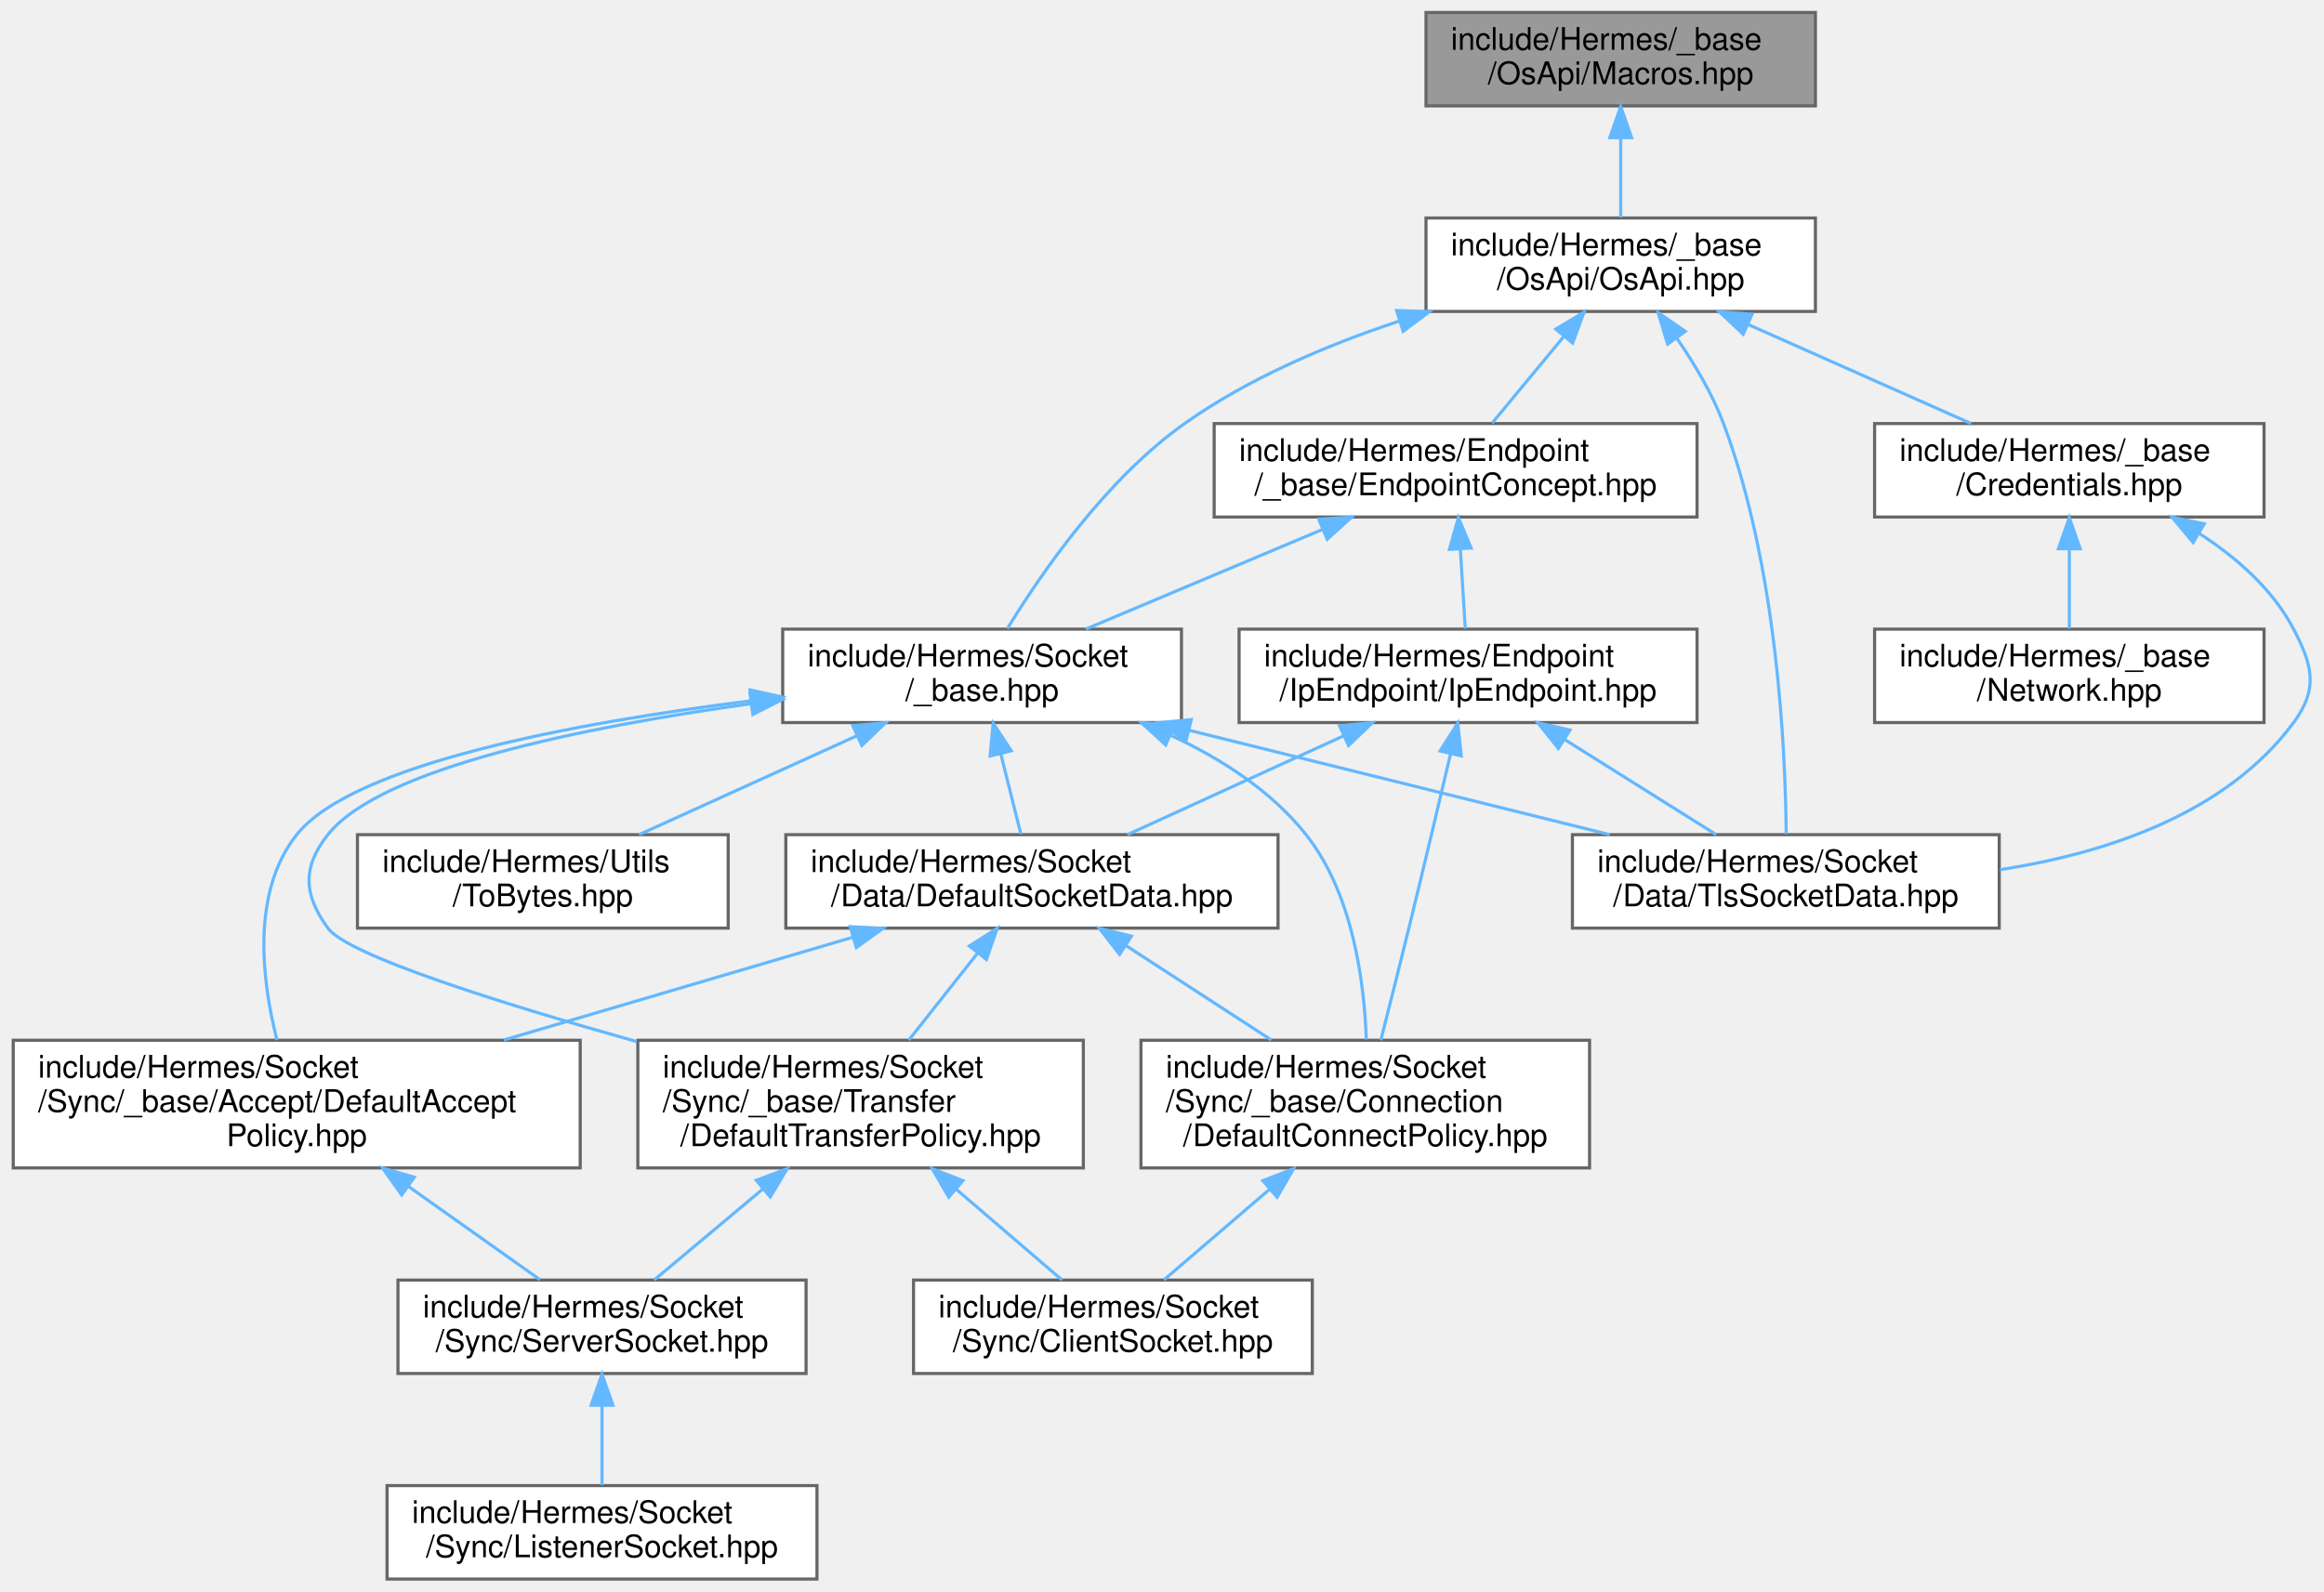
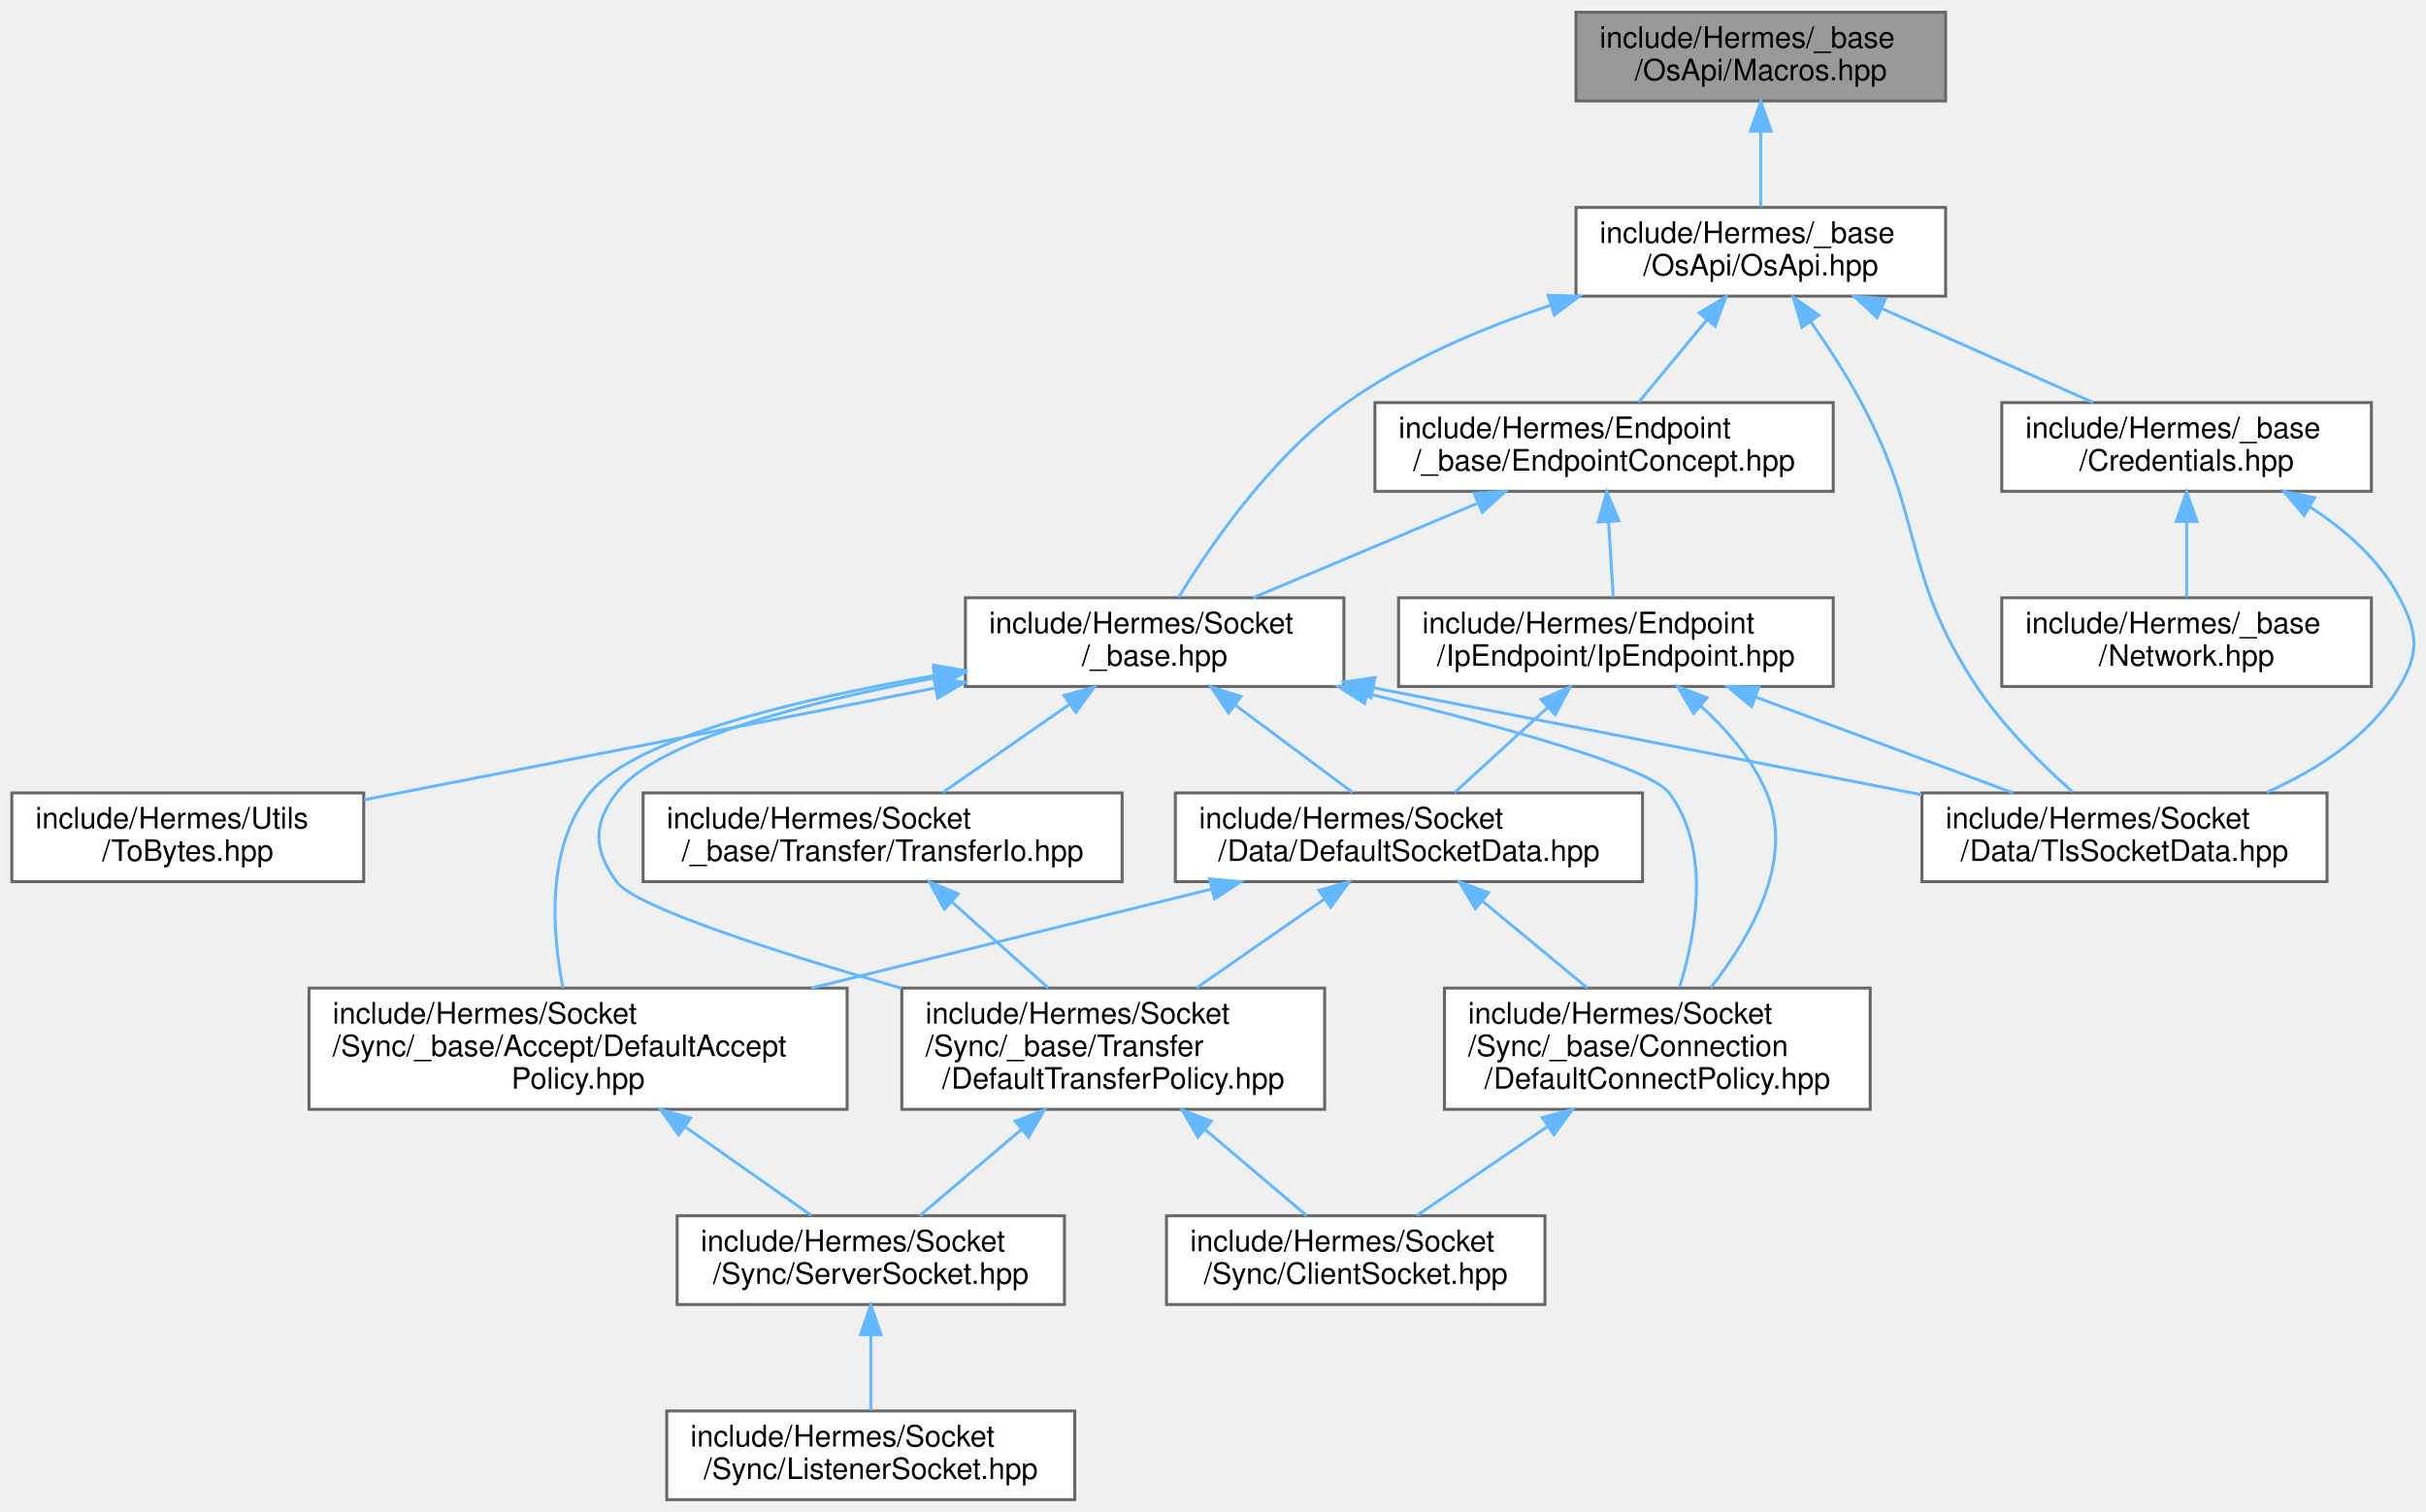
- <svg xmlns="http://www.w3.org/2000/svg" xmlns:xlink="http://www.w3.org/1999/xlink" width="746pt" height="511pt" viewBox="0.00 0.00 745.51 511.00">
+ <svg xmlns="http://www.w3.org/2000/svg" xmlns:xlink="http://www.w3.org/1999/xlink" width="820pt" height="511pt" viewBox="0.00 0.00 820.47 511.00">
  <g id="graph0" class="graph" transform="scale(1 1) rotate(0) translate(4 507)">
    <g id="Node000001" class="node">
      <g id="a_Node000001">
        <a xlink:title=" ">
-           <polygon fill="#999999" stroke="#666666" points="578.5,-503 453.5,-503 453.5,-473 578.5,-473 578.5,-503" />
-           <text text-anchor="start" x="461.5" y="-491" font-family="Helvetica,sans-Serif" font-size="10.00">include/Hermes/_base</text>
-           <text text-anchor="middle" x="516" y="-480" font-family="Helvetica,sans-Serif" font-size="10.00">/OsApi/Macros.hpp</text>
+           <polygon fill="#999999" stroke="#666666" points="654,-503 529,-503 529,-473 654,-473 654,-503" />
+           <text text-anchor="start" x="537" y="-491" font-family="Helvetica,sans-Serif" font-size="10.00">include/Hermes/_base</text>
+           <text text-anchor="middle" x="591.5" y="-480" font-family="Helvetica,sans-Serif" font-size="10.00">/OsApi/Macros.hpp</text>
        </a>
      </g>
    </g>
    <g id="Node000002" class="node">
      <g id="a_Node000002">
        <a xlink:href="_os_api_8hpp.html" target="_top" xlink:title=" ">
-           <polygon fill="white" stroke="#666666" points="578.5,-437 453.5,-437 453.5,-407 578.5,-407 578.5,-437" />
-           <text text-anchor="start" x="461.5" y="-425" font-family="Helvetica,sans-Serif" font-size="10.00">include/Hermes/_base</text>
-           <text text-anchor="middle" x="516" y="-414" font-family="Helvetica,sans-Serif" font-size="10.00">/OsApi/OsApi.hpp</text>
+           <polygon fill="white" stroke="#666666" points="654,-437 529,-437 529,-407 654,-407 654,-437" />
+           <text text-anchor="start" x="537" y="-425" font-family="Helvetica,sans-Serif" font-size="10.00">include/Hermes/_base</text>
+           <text text-anchor="middle" x="591.5" y="-414" font-family="Helvetica,sans-Serif" font-size="10.00">/OsApi/OsApi.hpp</text>
        </a>
      </g>
    </g>
    <g id="edge1_Node000001_Node000002" class="edge">
      <g id="a_edge1_Node000001_Node000002">
        <a xlink:title=" ">
-           <path fill="none" stroke="#63b8ff" d="M516,-462.54C516,-453.96 516,-444.61 516,-437.16" />
-           <polygon fill="#63b8ff" stroke="#63b8ff" points="512.5,-462.8 516,-472.8 519.5,-462.8 512.5,-462.8" />
+           <path fill="none" stroke="#63b8ff" d="M591.5,-462.54C591.5,-453.96 591.5,-444.61 591.5,-437.16" />
+           <polygon fill="#63b8ff" stroke="#63b8ff" points="588,-462.8 591.5,-472.8 595,-462.8 588,-462.8" />
        </a>
      </g>
    </g>
    <g id="Node000003" class="node">
      <g id="a_Node000003">
        <a xlink:href="_endpoint_concept_8hpp.html" target="_top" xlink:title=" ">
-           <polygon fill="white" stroke="#666666" points="540.5,-371 385.5,-371 385.5,-341 540.5,-341 540.5,-371" />
-           <text text-anchor="start" x="393.5" y="-359" font-family="Helvetica,sans-Serif" font-size="10.00">include/Hermes/Endpoint</text>
-           <text text-anchor="middle" x="463" y="-348" font-family="Helvetica,sans-Serif" font-size="10.00">/_base/EndpointConcept.hpp</text>
+           <polygon fill="white" stroke="#666666" points="616,-371 461,-371 461,-341 616,-341 616,-371" />
+           <text text-anchor="start" x="469" y="-359" font-family="Helvetica,sans-Serif" font-size="10.00">include/Hermes/Endpoint</text>
+           <text text-anchor="middle" x="538.5" y="-348" font-family="Helvetica,sans-Serif" font-size="10.00">/_base/EndpointConcept.hpp</text>
        </a>
      </g>
    </g>
    <g id="edge2_Node000002_Node000003" class="edge">
      <g id="a_edge2_Node000002_Node000003">
        <a xlink:title=" ">
-           <path fill="none" stroke="#63b8ff" d="M497.85,-399.09C490.2,-389.85 481.52,-379.36 474.73,-371.16" />
-           <polygon fill="#63b8ff" stroke="#63b8ff" points="495.16,-401.33 504.24,-406.8 500.56,-396.86 495.16,-401.33" />
+           <path fill="none" stroke="#63b8ff" d="M573.35,-399.09C565.7,-389.85 557.02,-379.36 550.23,-371.16" />
+           <polygon fill="#63b8ff" stroke="#63b8ff" points="570.66,-401.33 579.74,-406.8 576.06,-396.86 570.66,-401.33" />
        </a>
      </g>
    </g>
    <g id="Node000012" class="node">
      <g id="a_Node000012">
        <a xlink:href="_tls_socket_data_8hpp.html" target="_top" xlink:title=" ">
-           <polygon fill="white" stroke="#666666" points="637.5,-239 500.5,-239 500.5,-209 637.5,-209 637.5,-239" />
-           <text text-anchor="start" x="508.5" y="-227" font-family="Helvetica,sans-Serif" font-size="10.00">include/Hermes/Socket</text>
-           <text text-anchor="middle" x="569" y="-216" font-family="Helvetica,sans-Serif" font-size="10.00">/Data/TlsSocketData.hpp</text>
-         </a>
-       </g>
-     </g>
-     <g id="edge22_Node000002_Node000012" class="edge">
-       <g id="a_edge22_Node000002_Node000012">
-         <a xlink:title=" ">
-           <path fill="none" stroke="#63b8ff" d="M534.02,-398.38C539.69,-390.18 545.4,-380.58 549,-371 566.29,-325.02 568.9,-265.89 569.12,-239.19" />
-           <polygon fill="#63b8ff" stroke="#63b8ff" points="531.06,-396.5 528,-406.64 536.72,-400.62 531.06,-396.5" />
+           <polygon fill="white" stroke="#666666" points="783,-239 646,-239 646,-209 783,-209 783,-239" />
+           <text text-anchor="start" x="654" y="-227" font-family="Helvetica,sans-Serif" font-size="10.00">include/Hermes/Socket</text>
+           <text text-anchor="middle" x="714.5" y="-216" font-family="Helvetica,sans-Serif" font-size="10.00">/Data/TlsSocketData.hpp</text>
+         </a>
+       </g>
+     </g>
+     <g id="edge24_Node000002_Node000012" class="edge">
+       <g id="a_edge24_Node000002_Node000012">
+         <a xlink:title=" ">
+           <path fill="none" stroke="#63b8ff" d="M608.31,-398.47C614.16,-390.09 620.5,-380.34 625.5,-371 647.24,-330.4 639.04,-313.38 664.5,-275 673.46,-261.5 686.47,-248.62 696.98,-239.32" />
+           <polygon fill="#63b8ff" stroke="#63b8ff" points="605.44,-396.47 602.47,-406.64 611.13,-400.54 605.44,-396.47" />
        </a>
      </g>
    </g>
    <g id="Node000013" class="node">
      <g id="a_Node000013">
        <a xlink:href="__base_8hpp.html" target="_top" xlink:title=" ">
-           <polygon fill="white" stroke="#666666" points="375,-305 247,-305 247,-275 375,-275 375,-305" />
-           <text text-anchor="start" x="255" y="-293" font-family="Helvetica,sans-Serif" font-size="10.00">include/Hermes/Socket</text>
-           <text text-anchor="middle" x="311" y="-282" font-family="Helvetica,sans-Serif" font-size="10.00">/_base.hpp</text>
-         </a>
-       </g>
-     </g>
-     <g id="edge23_Node000002_Node000013" class="edge">
-       <g id="a_edge23_Node000002_Node000013">
-         <a xlink:title=" ">
-           <path fill="none" stroke="#63b8ff" d="M444.81,-403.86C421.55,-396.17 396.46,-385.48 376,-371 350.73,-353.12 329.93,-322.87 319.1,-305.14" />
-           <polygon fill="#63b8ff" stroke="#63b8ff" points="444.06,-407.29 454.65,-406.97 446.17,-400.62 444.06,-407.29" />
-         </a>
-       </g>
-     </g>
-     <g id="Node000015" class="node">
-       <g id="a_Node000015">
+           <polygon fill="white" stroke="#666666" points="450.5,-305 322.5,-305 322.5,-275 450.5,-275 450.5,-305" />
+           <text text-anchor="start" x="330.5" y="-293" font-family="Helvetica,sans-Serif" font-size="10.00">include/Hermes/Socket</text>
+           <text text-anchor="middle" x="386.5" y="-282" font-family="Helvetica,sans-Serif" font-size="10.00">/_base.hpp</text>
+         </a>
+       </g>
+     </g>
+     <g id="edge25_Node000002_Node000013" class="edge">
+       <g id="a_edge25_Node000002_Node000013">
+         <a xlink:title=" ">
+           <path fill="none" stroke="#63b8ff" d="M520.31,-403.86C497.05,-396.17 471.96,-385.48 451.5,-371 426.23,-353.12 405.43,-322.87 394.6,-305.14" />
+           <polygon fill="#63b8ff" stroke="#63b8ff" points="519.56,-407.29 530.15,-406.97 521.67,-400.62 519.56,-407.29" />
+         </a>
+       </g>
+     </g>
+     <g id="Node000016" class="node">
+       <g id="a_Node000016">
        <a xlink:href="_credentials_8hpp.html" target="_top" xlink:title=" ">
-           <polygon fill="white" stroke="#666666" points="722.5,-371 597.5,-371 597.5,-341 722.5,-341 722.5,-371" />
-           <text text-anchor="start" x="605.5" y="-359" font-family="Helvetica,sans-Serif" font-size="10.00">include/Hermes/_base</text>
-           <text text-anchor="middle" x="660" y="-348" font-family="Helvetica,sans-Serif" font-size="10.00">/Credentials.hpp</text>
-         </a>
-       </g>
-     </g>
-     <g id="edge24_Node000002_Node000015" class="edge">
-       <g id="a_edge24_Node000002_Node000015">
-         <a xlink:title=" ">
-           <path fill="none" stroke="#63b8ff" d="M556.99,-402.78C579.69,-392.69 607.48,-380.34 628.47,-371.01" />
-           <polygon fill="#63b8ff" stroke="#63b8ff" points="555.32,-399.7 547.6,-406.95 558.16,-406.09 555.32,-399.7" />
+           <polygon fill="white" stroke="#666666" points="798,-371 673,-371 673,-341 798,-341 798,-371" />
+           <text text-anchor="start" x="681" y="-359" font-family="Helvetica,sans-Serif" font-size="10.00">include/Hermes/_base</text>
+           <text text-anchor="middle" x="735.5" y="-348" font-family="Helvetica,sans-Serif" font-size="10.00">/Credentials.hpp</text>
+         </a>
+       </g>
+     </g>
+     <g id="edge26_Node000002_Node000016" class="edge">
+       <g id="a_edge26_Node000002_Node000016">
+         <a xlink:title=" ">
+           <path fill="none" stroke="#63b8ff" d="M632.49,-402.78C655.19,-392.69 682.98,-380.34 703.97,-371.01" />
+           <polygon fill="#63b8ff" stroke="#63b8ff" points="630.82,-399.7 623.1,-406.95 633.66,-406.09 630.82,-399.7" />
        </a>
      </g>
    </g>
    <g id="Node000004" class="node">
      <g id="a_Node000004">
        <a xlink:href="_ip_endpoint_8hpp.html" target="_top" xlink:title=" ">
-           <polygon fill="white" stroke="#666666" points="540.5,-305 393.5,-305 393.5,-275 540.5,-275 540.5,-305" />
-           <text text-anchor="start" x="401.5" y="-293" font-family="Helvetica,sans-Serif" font-size="10.00">include/Hermes/Endpoint</text>
-           <text text-anchor="middle" x="467" y="-282" font-family="Helvetica,sans-Serif" font-size="10.00">/IpEndpoint/IpEndpoint.hpp</text>
+           <polygon fill="white" stroke="#666666" points="616,-305 469,-305 469,-275 616,-275 616,-305" />
+           <text text-anchor="start" x="477" y="-293" font-family="Helvetica,sans-Serif" font-size="10.00">include/Hermes/Endpoint</text>
+           <text text-anchor="middle" x="542.5" y="-282" font-family="Helvetica,sans-Serif" font-size="10.00">/IpEndpoint/IpEndpoint.hpp</text>
        </a>
      </g>
    </g>
    <g id="edge3_Node000003_Node000004" class="edge">
      <g id="a_edge3_Node000003_Node000004">
        <a xlink:title=" ">
-           <path fill="none" stroke="#63b8ff" d="M464.53,-330.54C465.06,-321.96 465.65,-312.61 466.11,-305.16" />
-           <polygon fill="#63b8ff" stroke="#63b8ff" points="461.02,-330.6 463.89,-340.8 468,-331.03 461.02,-330.6" />
+           <path fill="none" stroke="#63b8ff" d="M540.03,-330.54C540.56,-321.96 541.15,-312.61 541.61,-305.16" />
+           <polygon fill="#63b8ff" stroke="#63b8ff" points="536.52,-330.6 539.39,-340.8 543.5,-331.03 536.52,-330.6" />
        </a>
      </g>
    </g>
    <g id="edge15_Node000003_Node000013" class="edge">
      <g id="a_edge15_Node000003_Node000013">
        <a xlink:title=" ">
-           <path fill="none" stroke="#63b8ff" d="M420.38,-337.05C396.3,-326.91 366.64,-314.43 344.28,-305.01" />
-           <polygon fill="#63b8ff" stroke="#63b8ff" points="419.07,-340.3 429.64,-340.95 421.78,-333.85 419.07,-340.3" />
+           <path fill="none" stroke="#63b8ff" d="M495.88,-337.05C471.8,-326.91 442.14,-314.43 419.78,-305.01" />
+           <polygon fill="#63b8ff" stroke="#63b8ff" points="494.57,-340.3 505.14,-340.95 497.28,-333.85 494.57,-340.3" />
        </a>
      </g>
    </g>
    <g id="Node000005" class="node">
      <g id="a_Node000005">
        <a xlink:href="_default_socket_data_8hpp.html" target="_top" xlink:title=" ">
-           <polygon fill="white" stroke="#666666" points="406,-239 248,-239 248,-209 406,-209 406,-239" />
-           <text text-anchor="start" x="256" y="-227" font-family="Helvetica,sans-Serif" font-size="10.00">include/Hermes/Socket</text>
-           <text text-anchor="middle" x="327" y="-216" font-family="Helvetica,sans-Serif" font-size="10.00">/Data/DefaultSocketData.hpp</text>
+           <polygon fill="white" stroke="#666666" points="551.5,-239 393.5,-239 393.5,-209 551.5,-209 551.5,-239" />
+           <text text-anchor="start" x="401.5" y="-227" font-family="Helvetica,sans-Serif" font-size="10.00">include/Hermes/Socket</text>
+           <text text-anchor="middle" x="472.5" y="-216" font-family="Helvetica,sans-Serif" font-size="10.00">/Data/DefaultSocketData.hpp</text>
        </a>
      </g>
    </g>
    <g id="edge4_Node000004_Node000005" class="edge">
      <g id="a_edge4_Node000004_Node000005">
        <a xlink:title=" ">
-           <path fill="none" stroke="#63b8ff" d="M427.15,-270.78C405.08,-260.69 378.06,-248.34 357.65,-239.01" />
-           <polygon fill="#63b8ff" stroke="#63b8ff" points="425.73,-273.98 436.28,-274.95 428.64,-267.61 425.73,-273.98" />
+           <path fill="none" stroke="#63b8ff" d="M519.45,-267.92C509.13,-258.49 497.23,-247.61 487.99,-239.16" />
+           <polygon fill="#63b8ff" stroke="#63b8ff" points="517.22,-270.63 526.96,-274.8 521.95,-265.47 517.22,-270.63" />
        </a>
      </g>
    </g>
    <g id="Node000009" class="node">
      <g id="a_Node000009">
        <a xlink:href="_default_connect_policy_8hpp.html" target="_top" xlink:title=" ">
-           <polygon fill="white" stroke="#666666" points="506,-173 362,-173 362,-132 506,-132 506,-173" />
-           <text text-anchor="start" x="370" y="-161" font-family="Helvetica,sans-Serif" font-size="10.00">include/Hermes/Socket</text>
-           <text text-anchor="start" x="370" y="-150" font-family="Helvetica,sans-Serif" font-size="10.00">/Sync/_base/Connection</text>
-           <text text-anchor="middle" x="434" y="-139" font-family="Helvetica,sans-Serif" font-size="10.00">/DefaultConnectPolicy.hpp</text>
+           <polygon fill="white" stroke="#666666" points="628.5,-173 484.5,-173 484.5,-132 628.5,-132 628.5,-173" />
+           <text text-anchor="start" x="492.5" y="-161" font-family="Helvetica,sans-Serif" font-size="10.00">include/Hermes/Socket</text>
+           <text text-anchor="start" x="492.5" y="-150" font-family="Helvetica,sans-Serif" font-size="10.00">/Sync/_base/Connection</text>
+           <text text-anchor="middle" x="556.5" y="-139" font-family="Helvetica,sans-Serif" font-size="10.00">/DefaultConnectPolicy.hpp</text>
        </a>
      </g>
    </g>
    <g id="edge14_Node000004_Node000009" class="edge">
      <g id="a_edge14_Node000004_Node000009">
        <a xlink:title=" ">
-           <path fill="none" stroke="#63b8ff" d="M461.34,-264.78C457.61,-248.9 452.58,-227.7 448,-209 445.07,-197.03 441.69,-183.64 438.99,-173" />
-           <polygon fill="#63b8ff" stroke="#63b8ff" points="458,-265.89 463.7,-274.82 464.82,-264.29 458,-265.89" />
+           <path fill="none" stroke="#63b8ff" d="M571.15,-268.42C580.04,-260.36 588.75,-250.32 593.5,-239 603.02,-216.33 588.19,-190.44 574.57,-173.14" />
+           <polygon fill="#63b8ff" stroke="#63b8ff" points="568.77,-265.85 563.39,-274.97 573.29,-271.2 568.77,-265.85" />
        </a>
      </g>
    </g>
    <g id="edge13_Node000004_Node000012" class="edge">
      <g id="a_edge13_Node000004_Node000012">
        <a xlink:title=" ">
-           <path fill="none" stroke="#63b8ff" d="M498.21,-269.42C513.86,-259.6 532.46,-247.93 546.67,-239.01" />
-           <polygon fill="#63b8ff" stroke="#63b8ff" points="495.99,-266.68 489.38,-274.95 499.72,-272.6 495.99,-266.68" />
+           <path fill="none" stroke="#63b8ff" d="M589.65,-271.46C617.09,-261.25 651.21,-248.55 676.84,-239.01" />
+           <polygon fill="#63b8ff" stroke="#63b8ff" points="588.4,-268.19 580.25,-274.95 590.84,-274.75 588.4,-268.19" />
        </a>
      </g>
    </g>
    <g id="Node000006" class="node">
      <g id="a_Node000006">
        <a xlink:href="_default_accept_policy_8hpp.html" target="_top" xlink:title=" ">
-           <polygon fill="white" stroke="#666666" points="182,-173 0,-173 0,-132 182,-132 182,-173" />
-           <text text-anchor="start" x="8" y="-161" font-family="Helvetica,sans-Serif" font-size="10.00">include/Hermes/Socket</text>
-           <text text-anchor="start" x="8" y="-150" font-family="Helvetica,sans-Serif" font-size="10.00">/Sync/_base/Accept/DefaultAccept</text>
-           <text text-anchor="middle" x="91" y="-139" font-family="Helvetica,sans-Serif" font-size="10.00">Policy.hpp</text>
+           <polygon fill="white" stroke="#666666" points="282.5,-173 100.5,-173 100.5,-132 282.5,-132 282.5,-173" />
+           <text text-anchor="start" x="108.5" y="-161" font-family="Helvetica,sans-Serif" font-size="10.00">include/Hermes/Socket</text>
+           <text text-anchor="start" x="108.5" y="-150" font-family="Helvetica,sans-Serif" font-size="10.00">/Sync/_base/Accept/DefaultAccept</text>
+           <text text-anchor="middle" x="191.5" y="-139" font-family="Helvetica,sans-Serif" font-size="10.00">Policy.hpp</text>
        </a>
      </g>
    </g>
    <g id="edge5_Node000005_Node000006" class="edge">
      <g id="a_edge5_Node000005_Node000006">
        <a xlink:title=" ">
-           <path fill="none" stroke="#63b8ff" d="M269.51,-206.07C235.67,-196.11 192.75,-183.46 157.47,-173.07" />
-           <polygon fill="#63b8ff" stroke="#63b8ff" points="268.66,-209.47 279.24,-208.94 270.64,-202.75 268.66,-209.47" />
+           <path fill="none" stroke="#63b8ff" d="M405.83,-206.51C365.2,-196.46 313.05,-183.56 270.37,-173.01" />
+           <polygon fill="#63b8ff" stroke="#63b8ff" points="405.09,-209.93 415.64,-208.94 406.77,-203.14 405.09,-209.93" />
        </a>
      </g>
    </g>
    <g id="edge8_Node000005_Node000009" class="edge">
      <g id="a_edge8_Node000005_Node000009">
        <a xlink:title=" ">
-           <path fill="none" stroke="#63b8ff" d="M357.31,-203.31C371.89,-193.84 389.31,-182.53 403.87,-173.07" />
-           <polygon fill="#63b8ff" stroke="#63b8ff" points="355.13,-200.55 348.65,-208.94 358.95,-206.42 355.13,-200.55" />
+           <path fill="none" stroke="#63b8ff" d="M497.27,-202.5C508.51,-193.21 521.74,-182.26 532.84,-173.07" />
+           <polygon fill="#63b8ff" stroke="#63b8ff" points="494.97,-199.86 489.5,-208.94 499.43,-205.26 494.97,-199.86" />
        </a>
      </g>
    </g>
    <g id="Node000011" class="node">
      <g id="a_Node000011">
        <a xlink:href="_default_transfer_policy_8hpp.html" target="_top" xlink:title=" ">
-           <polygon fill="white" stroke="#666666" points="343.5,-173 200.5,-173 200.5,-132 343.5,-132 343.5,-173" />
-           <text text-anchor="start" x="208.5" y="-161" font-family="Helvetica,sans-Serif" font-size="10.00">include/Hermes/Socket</text>
-           <text text-anchor="start" x="208.5" y="-150" font-family="Helvetica,sans-Serif" font-size="10.00">/Sync/_base/Transfer</text>
-           <text text-anchor="middle" x="272" y="-139" font-family="Helvetica,sans-Serif" font-size="10.00">/DefaultTransferPolicy.hpp</text>
+           <polygon fill="white" stroke="#666666" points="444,-173 301,-173 301,-132 444,-132 444,-173" />
+           <text text-anchor="start" x="309" y="-161" font-family="Helvetica,sans-Serif" font-size="10.00">include/Hermes/Socket</text>
+           <text text-anchor="start" x="309" y="-150" font-family="Helvetica,sans-Serif" font-size="10.00">/Sync/_base/Transfer</text>
+           <text text-anchor="middle" x="372.5" y="-139" font-family="Helvetica,sans-Serif" font-size="10.00">/DefaultTransferPolicy.hpp</text>
        </a>
      </g>
    </g>
    <g id="edge10_Node000005_Node000011" class="edge">
      <g id="a_edge10_Node000005_Node000011">
        <a xlink:title=" ">
-           <path fill="none" stroke="#63b8ff" d="M309.48,-200.86C302.42,-191.94 294.34,-181.72 287.49,-173.07" />
-           <polygon fill="#63b8ff" stroke="#63b8ff" points="306.92,-203.27 315.87,-208.94 312.41,-198.92 306.92,-203.27" />
+           <path fill="none" stroke="#63b8ff" d="M443.79,-203.04C430.24,-193.63 414.14,-182.44 400.66,-173.07" />
+           <polygon fill="#63b8ff" stroke="#63b8ff" points="442.05,-206.1 452.26,-208.94 446.05,-200.35 442.05,-206.1" />
        </a>
      </g>
    </g>
    <g id="Node000007" class="node">
      <g id="a_Node000007">
        <a xlink:href="_server_socket_8hpp.html" target="_top" xlink:title=" ">
-           <polygon fill="white" stroke="#666666" points="254.5,-96 123.5,-96 123.5,-66 254.5,-66 254.5,-96" />
-           <text text-anchor="start" x="131.5" y="-84" font-family="Helvetica,sans-Serif" font-size="10.00">include/Hermes/Socket</text>
-           <text text-anchor="middle" x="189" y="-73" font-family="Helvetica,sans-Serif" font-size="10.00">/Sync/ServerSocket.hpp</text>
+           <polygon fill="white" stroke="#666666" points="356,-96 225,-96 225,-66 356,-66 356,-96" />
+           <text text-anchor="start" x="233" y="-84" font-family="Helvetica,sans-Serif" font-size="10.00">include/Hermes/Socket</text>
+           <text text-anchor="middle" x="290.5" y="-73" font-family="Helvetica,sans-Serif" font-size="10.00">/Sync/ServerSocket.hpp</text>
        </a>
      </g>
    </g>
    <g id="edge6_Node000006_Node000007" class="edge">
      <g id="a_edge6_Node000006_Node000007">
        <a xlink:title=" ">
-           <path fill="none" stroke="#63b8ff" d="M126.74,-126.15C141.03,-116.02 156.94,-104.74 169.1,-96.11" />
-           <polygon fill="#63b8ff" stroke="#63b8ff" points="124.69,-123.32 118.56,-131.96 128.74,-129.03 124.69,-123.32" />
+           <path fill="none" stroke="#63b8ff" d="M227.61,-126.15C242.04,-116.02 258.11,-104.74 270.4,-96.11" />
+           <polygon fill="#63b8ff" stroke="#63b8ff" points="225.51,-123.35 219.34,-131.96 229.54,-129.07 225.51,-123.35" />
        </a>
      </g>
    </g>
    <g id="Node000008" class="node">
      <g id="a_Node000008">
        <a xlink:href="_listener_socket_8hpp.html" target="_top" xlink:title=" ">
-           <polygon fill="white" stroke="#666666" points="258,-30 120,-30 120,0 258,0 258,-30" />
-           <text text-anchor="start" x="128" y="-18" font-family="Helvetica,sans-Serif" font-size="10.00">include/Hermes/Socket</text>
-           <text text-anchor="middle" x="189" y="-7" font-family="Helvetica,sans-Serif" font-size="10.00">/Sync/ListenerSocket.hpp</text>
+           <polygon fill="white" stroke="#666666" points="359.5,-30 221.5,-30 221.5,0 359.5,0 359.5,-30" />
+           <text text-anchor="start" x="229.5" y="-18" font-family="Helvetica,sans-Serif" font-size="10.00">include/Hermes/Socket</text>
+           <text text-anchor="middle" x="290.5" y="-7" font-family="Helvetica,sans-Serif" font-size="10.00">/Sync/ListenerSocket.hpp</text>
        </a>
      </g>
    </g>
    <g id="edge7_Node000007_Node000008" class="edge">
      <g id="a_edge7_Node000007_Node000008">
        <a xlink:title=" ">
-           <path fill="none" stroke="#63b8ff" d="M189,-55.54C189,-46.96 189,-37.61 189,-30.16" />
-           <polygon fill="#63b8ff" stroke="#63b8ff" points="185.5,-55.8 189,-65.8 192.5,-55.8 185.5,-55.8" />
+           <path fill="none" stroke="#63b8ff" d="M290.5,-55.54C290.5,-46.96 290.5,-37.61 290.5,-30.16" />
+           <polygon fill="#63b8ff" stroke="#63b8ff" points="287,-55.8 290.5,-65.8 294,-55.8 287,-55.8" />
        </a>
      </g>
    </g>
    <g id="Node000010" class="node">
      <g id="a_Node000010">
        <a xlink:href="_client_socket_8hpp.html" target="_top" xlink:title=" ">
-           <polygon fill="white" stroke="#666666" points="417,-96 289,-96 289,-66 417,-66 417,-96" />
-           <text text-anchor="start" x="297" y="-84" font-family="Helvetica,sans-Serif" font-size="10.00">include/Hermes/Socket</text>
-           <text text-anchor="middle" x="353" y="-73" font-family="Helvetica,sans-Serif" font-size="10.00">/Sync/ClientSocket.hpp</text>
+           <polygon fill="white" stroke="#666666" points="518.5,-96 390.5,-96 390.5,-66 518.5,-66 518.5,-96" />
+           <text text-anchor="start" x="398.5" y="-84" font-family="Helvetica,sans-Serif" font-size="10.00">include/Hermes/Socket</text>
+           <text text-anchor="middle" x="454.5" y="-73" font-family="Helvetica,sans-Serif" font-size="10.00">/Sync/ClientSocket.hpp</text>
        </a>
      </g>
    </g>
    <g id="edge9_Node000009_Node000010" class="edge">
      <g id="a_edge9_Node000009_Node000010">
        <a xlink:title=" ">
-           <path fill="none" stroke="#63b8ff" d="M403.26,-125.12C391.73,-115.23 379.08,-104.38 369.36,-96.04" />
-           <polygon fill="#63b8ff" stroke="#63b8ff" points="401.14,-127.91 411.01,-131.77 405.7,-122.6 401.14,-127.91" />
+           <path fill="none" stroke="#63b8ff" d="M519.3,-126.15C504.43,-116.02 487.87,-104.74 475.21,-96.11" />
+           <polygon fill="#63b8ff" stroke="#63b8ff" points="517.58,-129.22 527.82,-131.96 521.52,-123.43 517.58,-129.22" />
        </a>
      </g>
    </g>
    <g id="edge12_Node000011_Node000007" class="edge">
      <g id="a_edge12_Node000011_Node000007">
        <a xlink:title=" ">
-           <path fill="none" stroke="#63b8ff" d="M240.5,-125.12C228.69,-115.23 215.73,-104.38 205.77,-96.04" />
-           <polygon fill="#63b8ff" stroke="#63b8ff" points="238.52,-128.03 248.44,-131.77 243.02,-122.67 238.52,-128.03" />
+           <path fill="none" stroke="#63b8ff" d="M341.38,-125.12C329.71,-115.23 316.91,-104.38 307.06,-96.04" />
+           <polygon fill="#63b8ff" stroke="#63b8ff" points="339.33,-127.97 349.22,-131.77 343.86,-122.63 339.33,-127.97" />
        </a>
      </g>
    </g>
    <g id="edge11_Node000011_Node000010" class="edge">
      <g id="a_edge11_Node000011_Node000010">
        <a xlink:title=" ">
-           <path fill="none" stroke="#63b8ff" d="M302.74,-125.12C314.27,-115.23 326.92,-104.38 336.64,-96.04" />
-           <polygon fill="#63b8ff" stroke="#63b8ff" points="300.3,-122.6 294.99,-131.77 304.86,-127.91 300.3,-122.6" />
+           <path fill="none" stroke="#63b8ff" d="M403.62,-125.12C415.29,-115.23 428.09,-104.38 437.94,-96.04" />
+           <polygon fill="#63b8ff" stroke="#63b8ff" points="401.14,-122.63 395.78,-131.77 405.67,-127.97 401.14,-122.63" />
        </a>
      </g>
    </g>
    <g id="edge16_Node000013_Node000005" class="edge">
      <g id="a_edge16_Node000013_Node000005">
        <a xlink:title=" ">
-           <path fill="none" stroke="#63b8ff" d="M317.04,-264.83C319.21,-256.17 321.58,-246.7 323.46,-239.16" />
-           <polygon fill="#63b8ff" stroke="#63b8ff" points="313.58,-264.25 314.55,-274.8 320.37,-265.94 313.58,-264.25" />
+           <path fill="none" stroke="#63b8ff" d="M413.71,-268.75C426.64,-259.13 441.79,-247.86 453.47,-239.16" />
+           <polygon fill="#63b8ff" stroke="#63b8ff" points="411.52,-266.02 405.59,-274.8 415.7,-271.63 411.52,-266.02" />
        </a>
      </g>
    </g>
    <g id="edge18_Node000013_Node000006" class="edge">
      <g id="a_edge18_Node000013_Node000006">
        <a xlink:title=" ">
-           <path fill="none" stroke="#63b8ff" d="M236.89,-281.99C180.34,-274.93 109.15,-261.74 91,-239 76.28,-220.55 79.84,-192.04 84.66,-173.08" />
-           <polygon fill="#63b8ff" stroke="#63b8ff" points="236.55,-285.47 246.9,-283.2 237.39,-278.52 236.55,-285.47" />
+           <path fill="none" stroke="#63b8ff" d="M312.31,-278.75C265.23,-270.59 210.45,-257.46 195.5,-239 180.63,-220.64 182.69,-192.1 186.38,-173.12" />
+           <polygon fill="#63b8ff" stroke="#63b8ff" points="311.78,-282.21 322.22,-280.42 312.94,-275.31 311.78,-282.21" />
        </a>
      </g>
    </g>
    <g id="edge19_Node000013_Node000009" class="edge">
      <g id="a_edge19_Node000013_Node000009">
        <a xlink:title=" ">
-           <path fill="none" stroke="#63b8ff" d="M371.64,-270.87C387.81,-263.37 403.86,-253.04 415,-239 429.93,-220.18 433.67,-192.02 434.34,-173.22" />
-           <polygon fill="#63b8ff" stroke="#63b8ff" points="369.94,-267.8 362.14,-274.97 372.71,-274.22 369.94,-267.8" />
+           <path fill="none" stroke="#63b8ff" d="M458.38,-272.64C503.33,-261.68 553.94,-247.71 560.5,-239 574.62,-220.25 569.79,-192.07 564.02,-173.25" />
+           <polygon fill="#63b8ff" stroke="#63b8ff" points="457.49,-269.25 448.59,-275 459.13,-276.06 457.49,-269.25" />
        </a>
      </g>
    </g>
    <g id="edge20_Node000013_Node000011" class="edge">
      <g id="a_edge20_Node000013_Node000011">
        <a xlink:title=" ">
-           <path fill="none" stroke="#63b8ff" d="M236.71,-281.04C183.32,-273.6 117.89,-260.38 101,-239 92.74,-228.54 93.16,-219.79 101,-209 107.31,-200.32 156.17,-184.95 200.06,-172.59" />
-           <polygon fill="#63b8ff" stroke="#63b8ff" points="236.49,-284.54 246.87,-282.4 237.43,-277.6 236.49,-284.54" />
+           <path fill="none" stroke="#63b8ff" d="M312.21,-277.89C267.99,-269.58 217.94,-256.63 204.5,-239 196.42,-228.4 196.69,-219.81 204.5,-209 210.64,-200.5 258,-185.29 300.87,-172.94" />
+           <polygon fill="#63b8ff" stroke="#63b8ff" points="311.66,-281.34 322.12,-279.69 312.91,-274.46 311.66,-281.34" />
        </a>
      </g>
    </g>
    <g id="edge17_Node000013_Node000012" class="edge">
      <g id="a_edge17_Node000013_Node000012">
        <a xlink:title=" ">
-           <path fill="none" stroke="#63b8ff" d="M377.45,-272.52C419.29,-262.14 472.72,-248.88 512.51,-239.01" />
-           <polygon fill="#63b8ff" stroke="#63b8ff" points="376.48,-269.15 367.62,-274.95 378.17,-275.94 376.48,-269.15" />
+           <path fill="none" stroke="#63b8ff" d="M460.65,-274.53C516.2,-263.69 591.65,-248.97 645.83,-238.4" />
+           <polygon fill="#63b8ff" stroke="#63b8ff" points="459.66,-271.16 450.52,-276.51 461.01,-278.03 459.66,-271.16" />
        </a>
      </g>
    </g>
    <g id="Node000014" class="node">
      <g id="a_Node000014">
-         <a xlink:href="_to_bytes_8hpp.html" target="_top" xlink:title=" ">
-           <polygon fill="white" stroke="#666666" points="229.5,-239 110.5,-239 110.5,-209 229.5,-209 229.5,-239" />
-           <text text-anchor="start" x="118.5" y="-227" font-family="Helvetica,sans-Serif" font-size="10.00">include/Hermes/Utils</text>
-           <text text-anchor="middle" x="170" y="-216" font-family="Helvetica,sans-Serif" font-size="10.00">/ToBytes.hpp</text>
+         <a xlink:href="_transfer_io_8hpp.html" target="_top" xlink:title=" ">
+           <polygon fill="white" stroke="#666666" points="375.5,-239 213.5,-239 213.5,-209 375.5,-209 375.5,-239" />
+           <text text-anchor="start" x="221.5" y="-227" font-family="Helvetica,sans-Serif" font-size="10.00">include/Hermes/Socket</text>
+           <text text-anchor="middle" x="294.5" y="-216" font-family="Helvetica,sans-Serif" font-size="10.00">/_base/Transfer/TransferIo.hpp</text>
        </a>
      </g>
    </g>
    <g id="edge21_Node000013_Node000014" class="edge">
      <g id="a_edge21_Node000013_Node000014">
        <a xlink:title=" ">
-           <path fill="none" stroke="#63b8ff" d="M270.87,-270.78C248.64,-260.69 221.43,-248.34 200.87,-239.01" />
-           <polygon fill="#63b8ff" stroke="#63b8ff" points="269.5,-274.01 280.06,-274.95 272.4,-267.63 269.5,-274.01" />
-         </a>
-       </g>
-     </g>
-     <g id="edge25_Node000015_Node000012" class="edge">
-       <g id="a_edge25_Node000015_Node000012">
-         <a xlink:title=" ">
-           <path fill="none" stroke="#63b8ff" d="M701.68,-335.74C713.67,-327.99 725.3,-317.8 732,-305 738.18,-293.19 739.93,-285.72 732,-275 710.36,-245.72 671.88,-233.04 637.75,-227.76" />
-           <polygon fill="#63b8ff" stroke="#63b8ff" points="699.74,-332.82 692.95,-340.95 703.33,-338.82 699.74,-332.82" />
-         </a>
-       </g>
-     </g>
-     <g id="Node000016" class="node">
-       <g id="a_Node000016">
+           <path fill="none" stroke="#63b8ff" d="M357.79,-269.03C343.87,-259.34 327.47,-247.94 314.86,-239.16" />
+           <polygon fill="#63b8ff" stroke="#63b8ff" points="355.87,-271.96 366.08,-274.8 359.87,-266.21 355.87,-271.96" />
+         </a>
+       </g>
+     </g>
+     <g id="Node000015" class="node">
+       <g id="a_Node000015">
+         <a xlink:href="_to_bytes_8hpp.html" target="_top" xlink:title=" ">
+           <polygon fill="white" stroke="#666666" points="119,-239 0,-239 0,-209 119,-209 119,-239" />
+           <text text-anchor="start" x="8" y="-227" font-family="Helvetica,sans-Serif" font-size="10.00">include/Hermes/Utils</text>
+           <text text-anchor="middle" x="59.5" y="-216" font-family="Helvetica,sans-Serif" font-size="10.00">/ToBytes.hpp</text>
+         </a>
+       </g>
+     </g>
+     <g id="edge23_Node000013_Node000015" class="edge">
+       <g id="a_edge23_Node000013_Node000015">
+         <a xlink:title=" ">
+           <path fill="none" stroke="#63b8ff" d="M312.37,-274.49C253.93,-263.05 173.5,-247.31 119.16,-236.68" />
+           <polygon fill="#63b8ff" stroke="#63b8ff" points="311.8,-277.95 322.29,-276.43 313.14,-271.08 311.8,-277.95" />
+         </a>
+       </g>
+     </g>
+     <g id="edge22_Node000014_Node000011" class="edge">
+       <g id="a_edge22_Node000014_Node000011">
+         <a xlink:title=" ">
+           <path fill="none" stroke="#63b8ff" d="M317.81,-202.23C328.18,-192.99 340.32,-182.17 350.53,-173.07" />
+           <polygon fill="#63b8ff" stroke="#63b8ff" points="315.42,-199.67 310.28,-208.94 320.08,-204.9 315.42,-199.67" />
+         </a>
+       </g>
+     </g>
+     <g id="edge27_Node000016_Node000012" class="edge">
+       <g id="a_edge27_Node000016_Node000012">
+         <a xlink:title=" ">
+           <path fill="none" stroke="#63b8ff" d="M777.18,-335.74C789.17,-327.99 800.8,-317.8 807.5,-305 813.68,-293.19 814.34,-286.44 807.5,-275 797.53,-258.32 779.87,-246.88 762.6,-239.2" />
+           <polygon fill="#63b8ff" stroke="#63b8ff" points="775.24,-332.82 768.45,-340.95 778.83,-338.82 775.24,-332.82" />
+         </a>
+       </g>
+     </g>
+     <g id="Node000017" class="node">
+       <g id="a_Node000017">
        <a xlink:href="_network_8hpp.html" target="_top" xlink:title=" ">
-           <polygon fill="white" stroke="#666666" points="722.5,-305 597.5,-305 597.5,-275 722.5,-275 722.5,-305" />
-           <text text-anchor="start" x="605.5" y="-293" font-family="Helvetica,sans-Serif" font-size="10.00">include/Hermes/_base</text>
-           <text text-anchor="middle" x="660" y="-282" font-family="Helvetica,sans-Serif" font-size="10.00">/Network.hpp</text>
-         </a>
-       </g>
-     </g>
-     <g id="edge26_Node000015_Node000016" class="edge">
-       <g id="a_edge26_Node000015_Node000016">
-         <a xlink:title=" ">
-           <path fill="none" stroke="#63b8ff" d="M660,-330.54C660,-321.96 660,-312.61 660,-305.16" />
-           <polygon fill="#63b8ff" stroke="#63b8ff" points="656.5,-330.8 660,-340.8 663.5,-330.8 656.5,-330.8" />
+           <polygon fill="white" stroke="#666666" points="798,-305 673,-305 673,-275 798,-275 798,-305" />
+           <text text-anchor="start" x="681" y="-293" font-family="Helvetica,sans-Serif" font-size="10.00">include/Hermes/_base</text>
+           <text text-anchor="middle" x="735.5" y="-282" font-family="Helvetica,sans-Serif" font-size="10.00">/Network.hpp</text>
+         </a>
+       </g>
+     </g>
+     <g id="edge28_Node000016_Node000017" class="edge">
+       <g id="a_edge28_Node000016_Node000017">
+         <a xlink:title=" ">
+           <path fill="none" stroke="#63b8ff" d="M735.5,-330.54C735.5,-321.96 735.5,-312.61 735.5,-305.16" />
+           <polygon fill="#63b8ff" stroke="#63b8ff" points="732,-330.8 735.5,-340.8 739,-330.8 732,-330.8" />
        </a>
      </g>
    </g>
  </g>
</svg>
